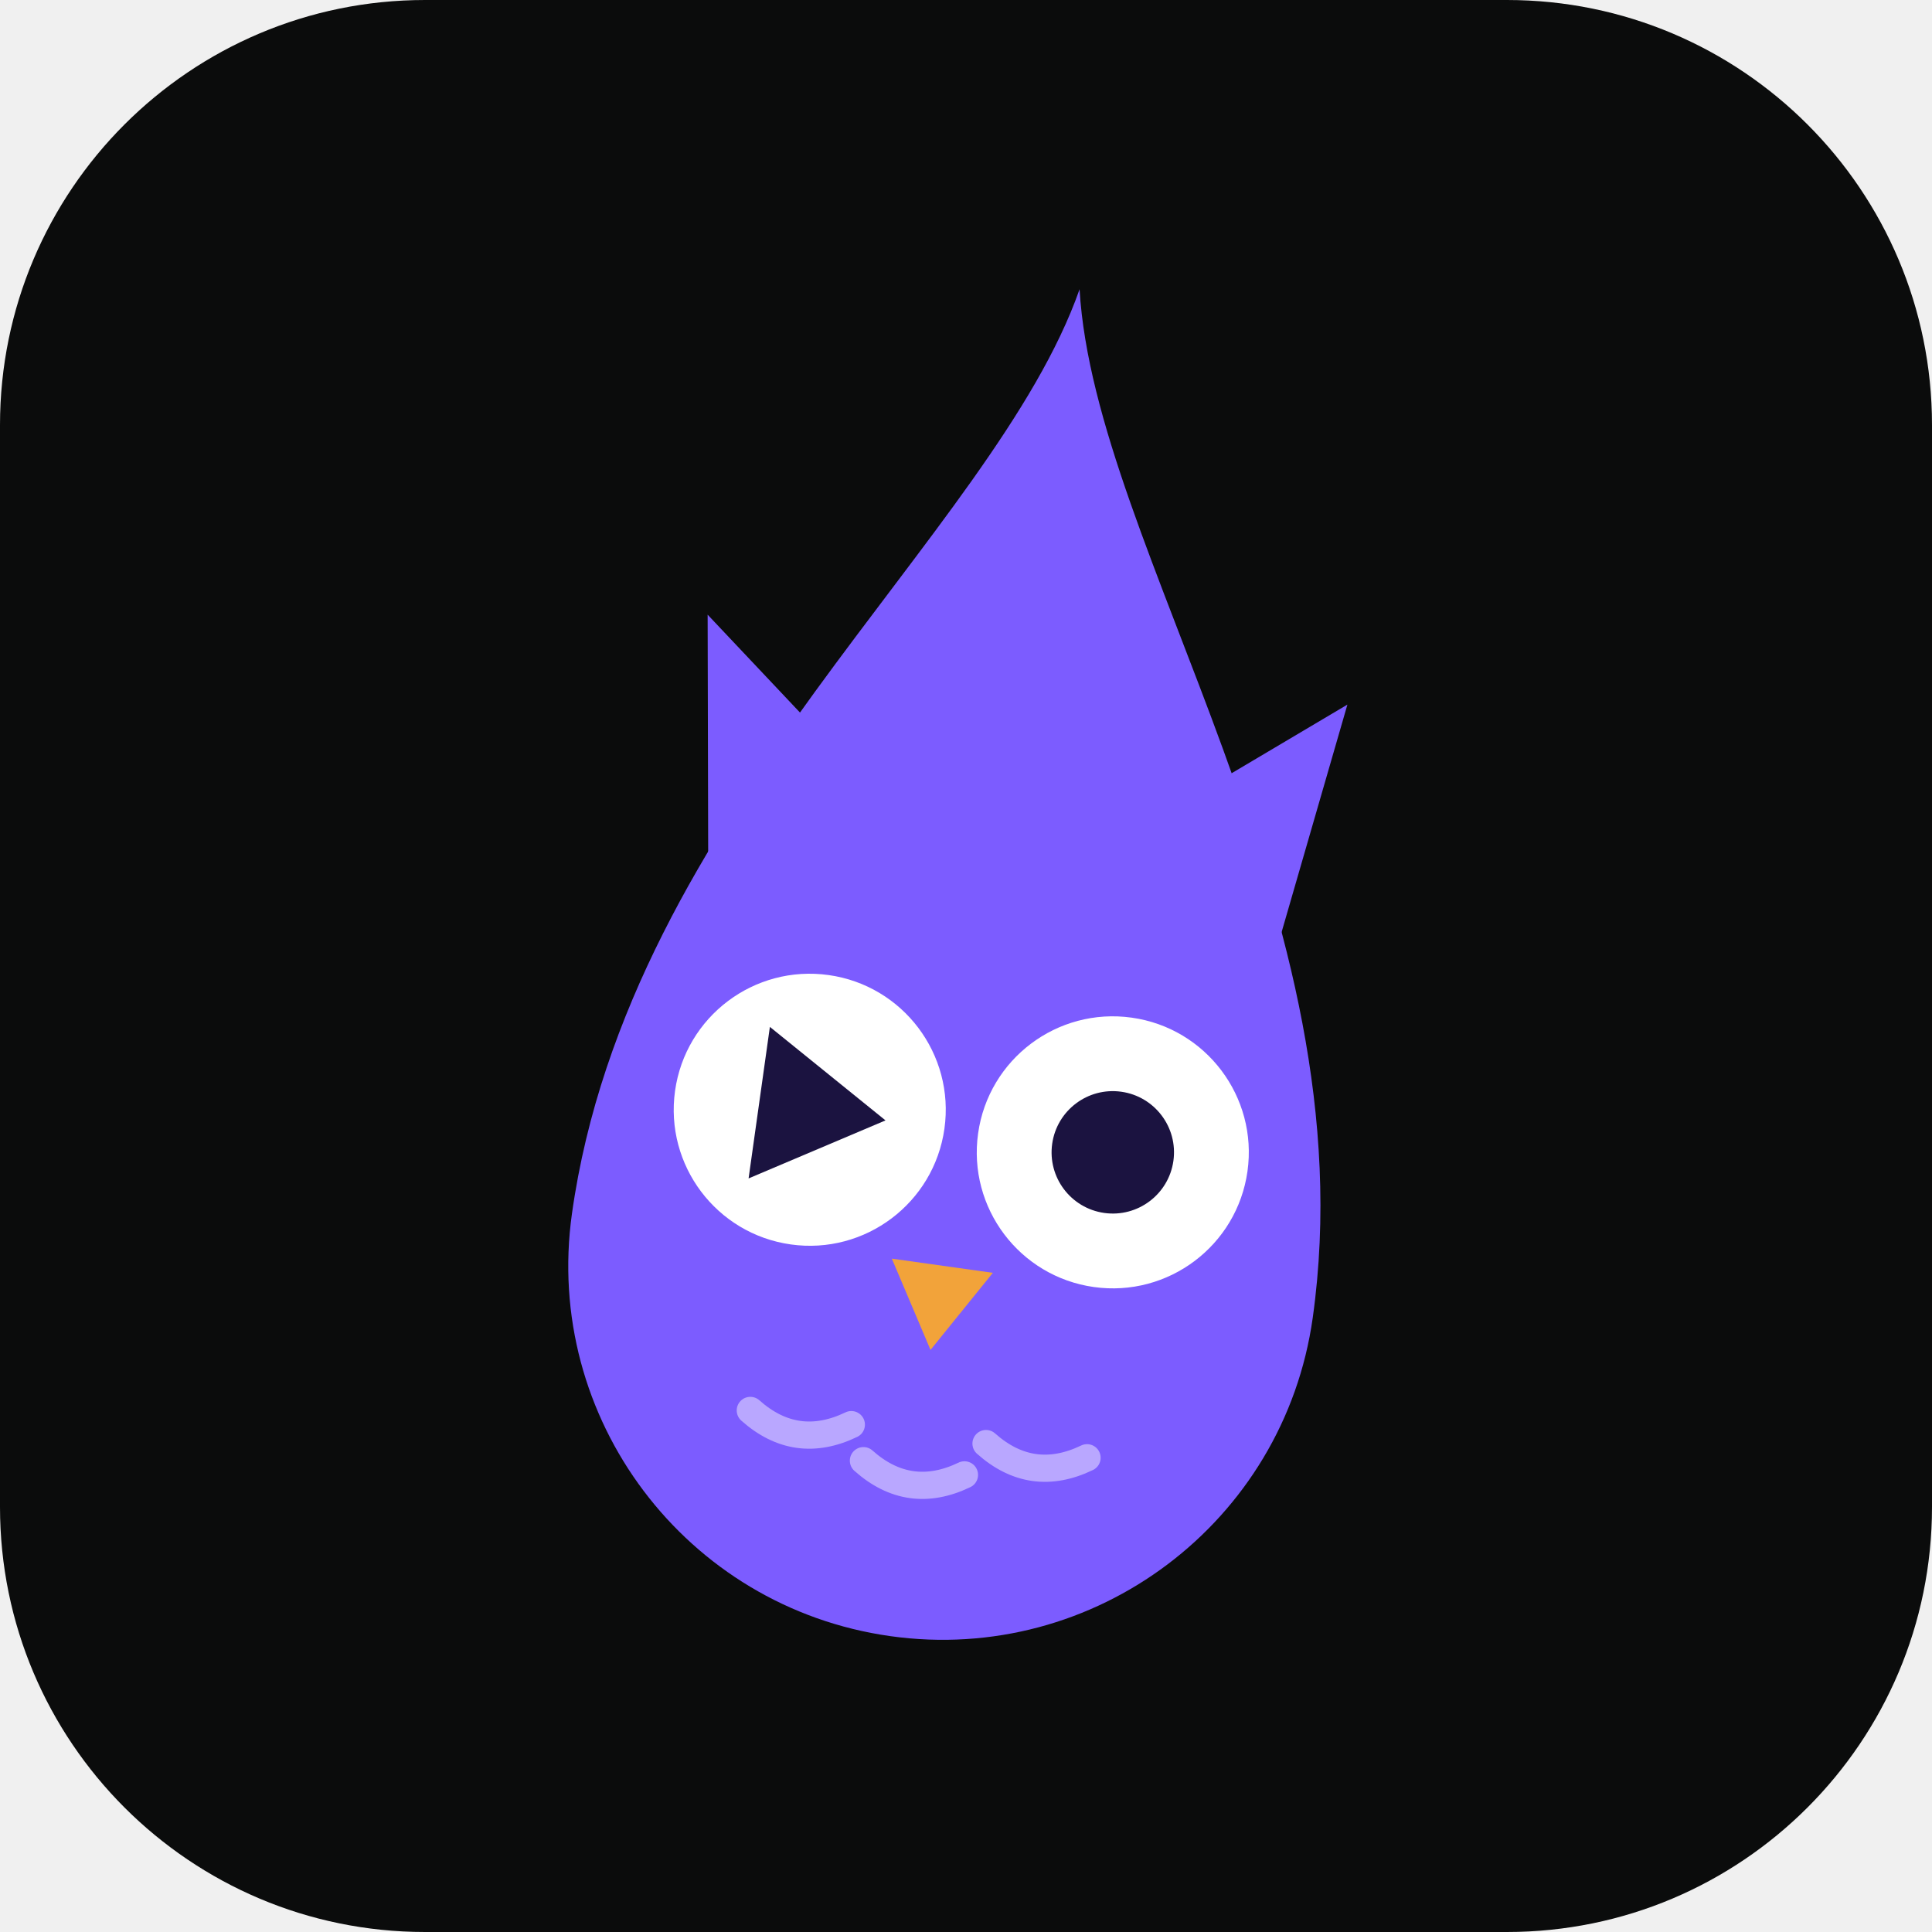
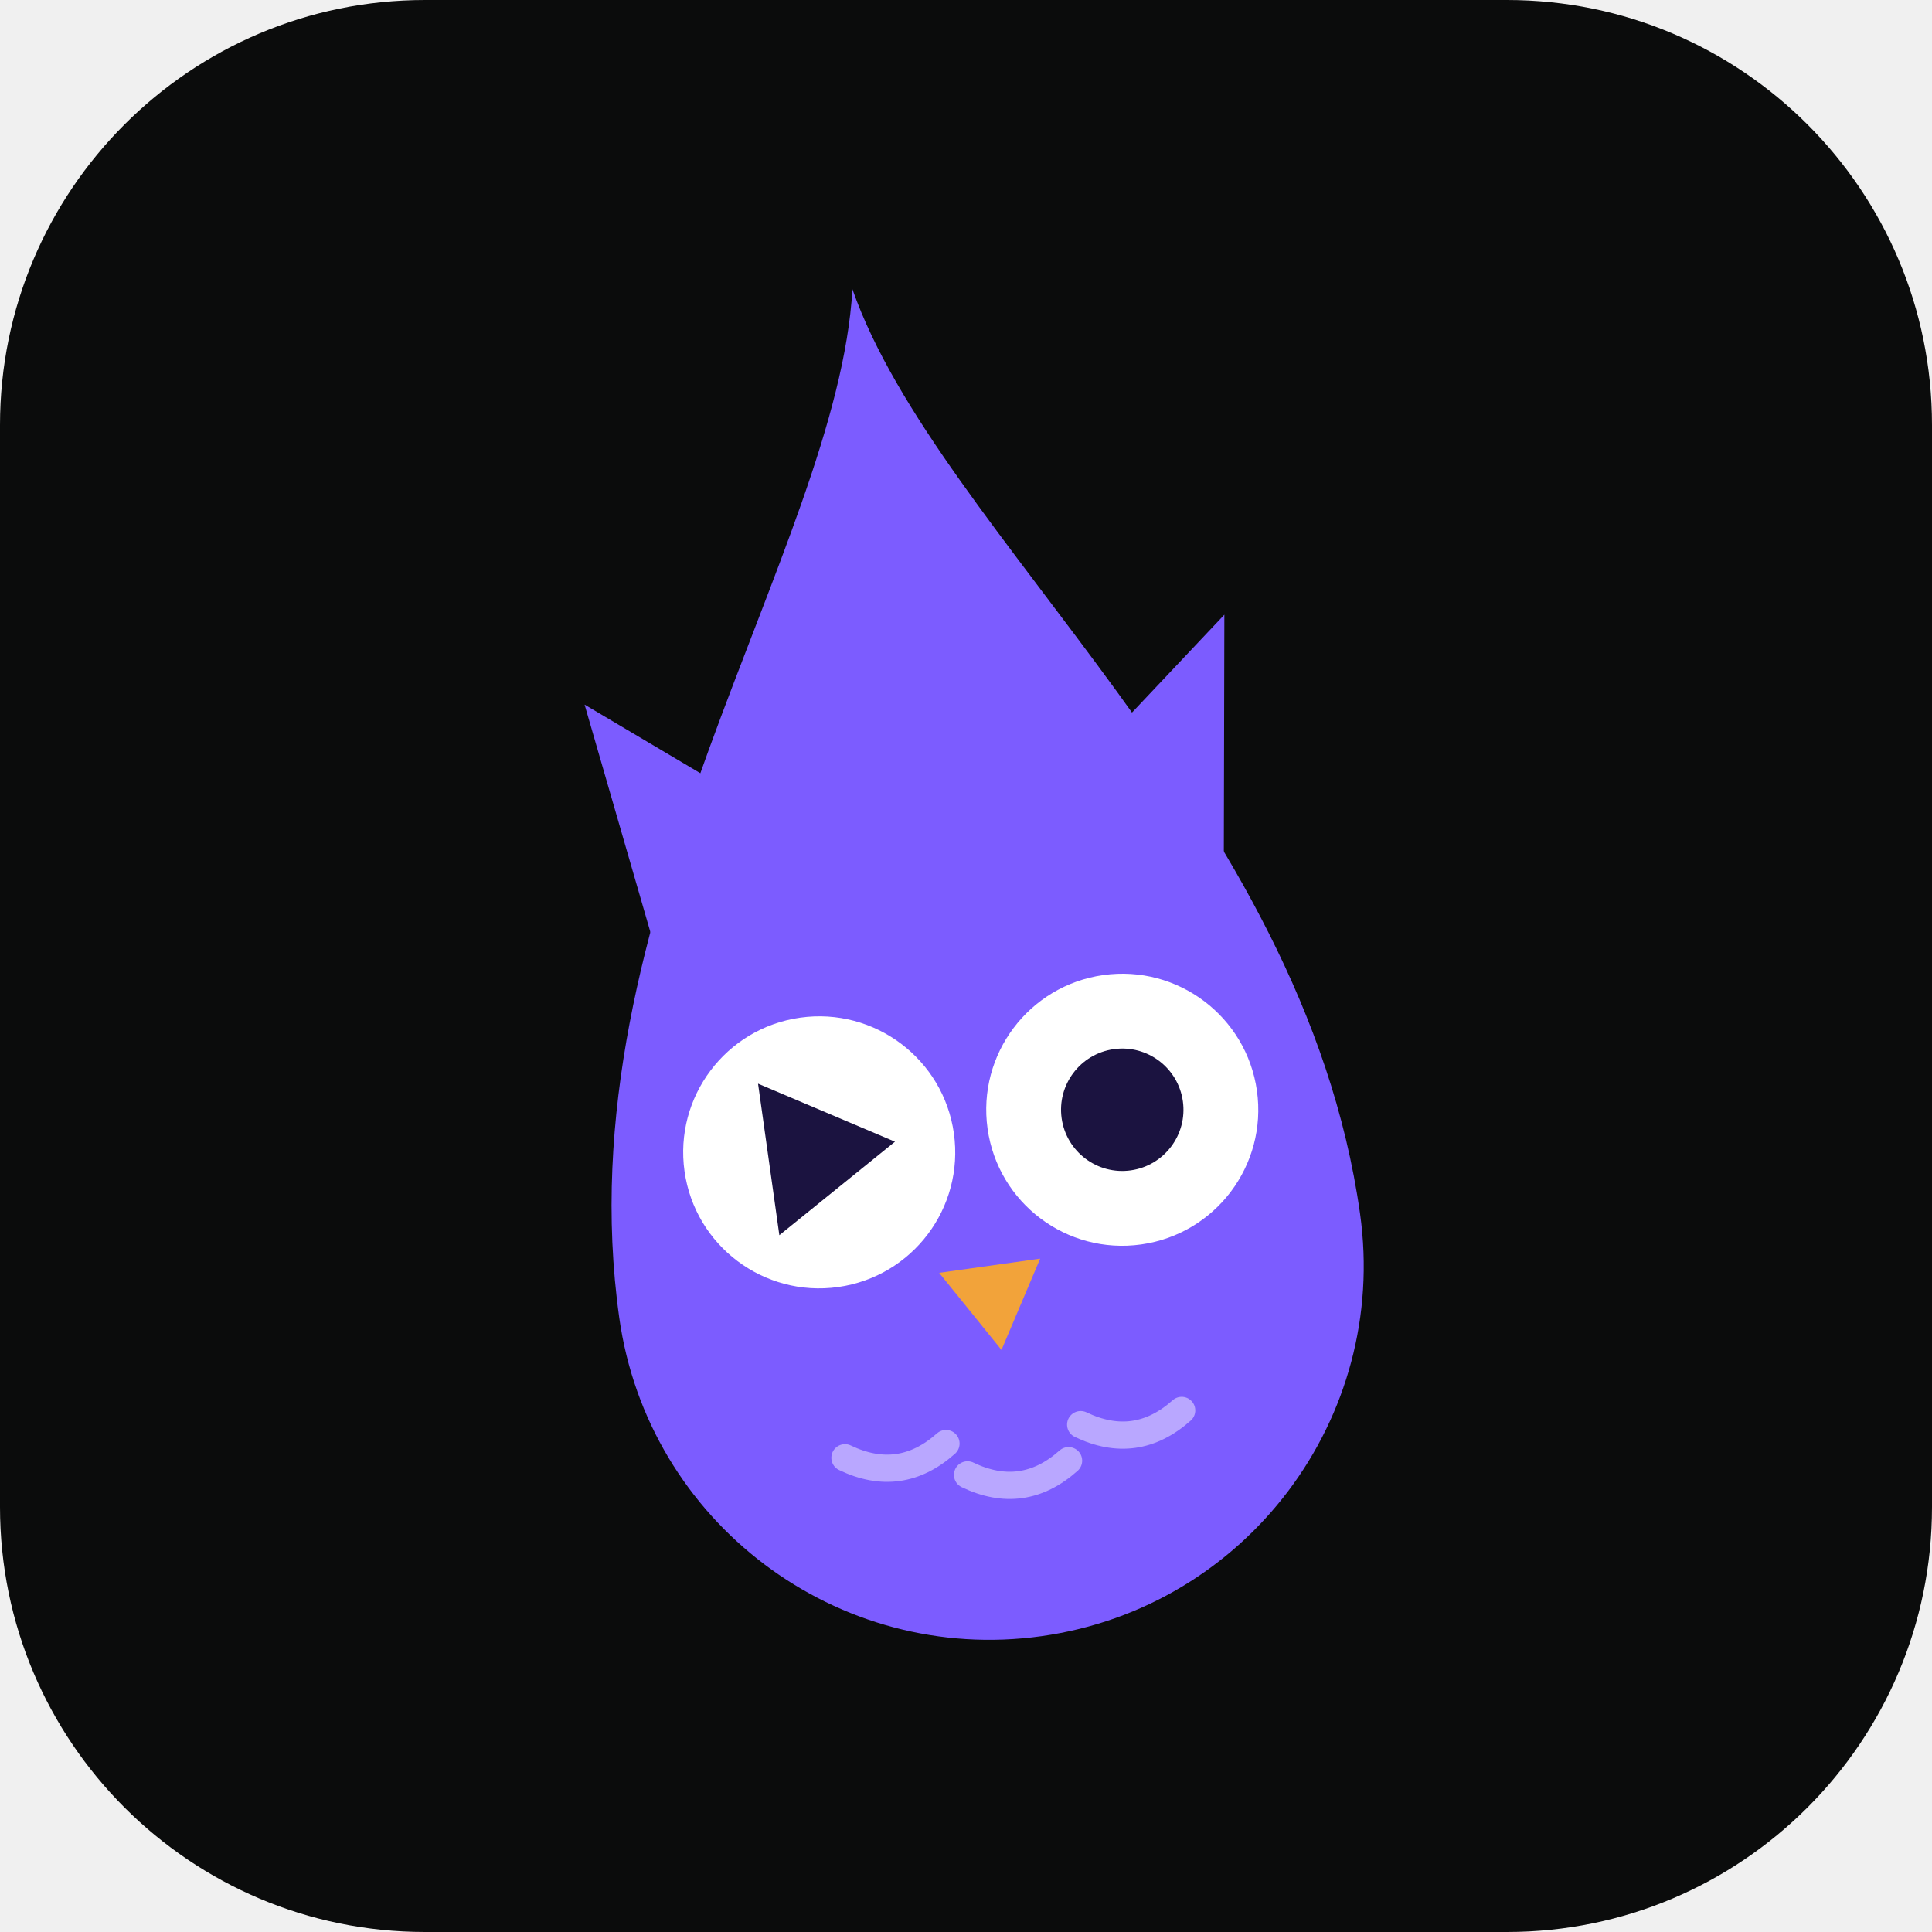
<svg xmlns="http://www.w3.org/2000/svg" width="512" height="512" viewBox="0 0 100 100">
  <rect width="100" height="100" rx="22" fill="#0b0c0c" />
  <g transform="translate(6 4) scale(0.88)">
-     <g transform="rotate(8 50 60)">
-       <path d="M33 48 L31 34 L41 42Z M67 48 L69 34 L59 42Z" fill="#7c5cff" />
-       <path d="M50 12 C47 27 28 46 28 70 A22 22 0 0 0 72 70 C72 46 53 27 50 12Z" fill="#7c5cff" />
-       <circle cx="41" cy="62" r="8" fill="#ffffff" />
-       <circle cx="59" cy="62" r="8" fill="#ffffff" />
-       <path d="M38 57.5 L45.5 62 L38 66.5Z" fill="#1b1340" />
-       <circle cx="59" cy="62" r="3.6" fill="#1b1340" />
-       <path d="M47 70 L53 70 L50 75Z" fill="#f2a33a" />
-       <path d="M40 80 q3 2 6 0 M47 82 q3 2 6 0 M54 80 q3 2 6 0" fill="none" stroke="#b9a7ff" stroke-width="1.6" stroke-linecap="round" />
+     <g transform="rotate(-16 50 60)">
+       <g transform="rotate(8 50 60)">
+         <path d="M33 48 L31 34 L41 42Z M67 48 L69 34 L59 42Z" fill="#7c5cff" />
+         <path d="M50 12 C47 27 28 46 28 70 A22 22 0 0 0 72 70 C72 46 53 27 50 12Z" fill="#7c5cff" />
+         <circle cx="41" cy="62" r="8" fill="#ffffff" />
+         <circle cx="59" cy="62" r="8" fill="#ffffff" />
+         <path d="M38 57.5 L45.5 62 L38 66.5Z" fill="#1b1340" />
+         <circle cx="59" cy="62" r="3.6" fill="#1b1340" />
+         <path d="M47 70 L53 70 L50 75Z" fill="#f2a33a" />
+         <path d="M40 80 q3 2 6 0 M47 82 q3 2 6 0 M54 80 q3 2 6 0" fill="none" stroke="#b9a7ff" stroke-width="1.6" stroke-linecap="round" />
+       </g>
    </g>
  </g>
</svg>
